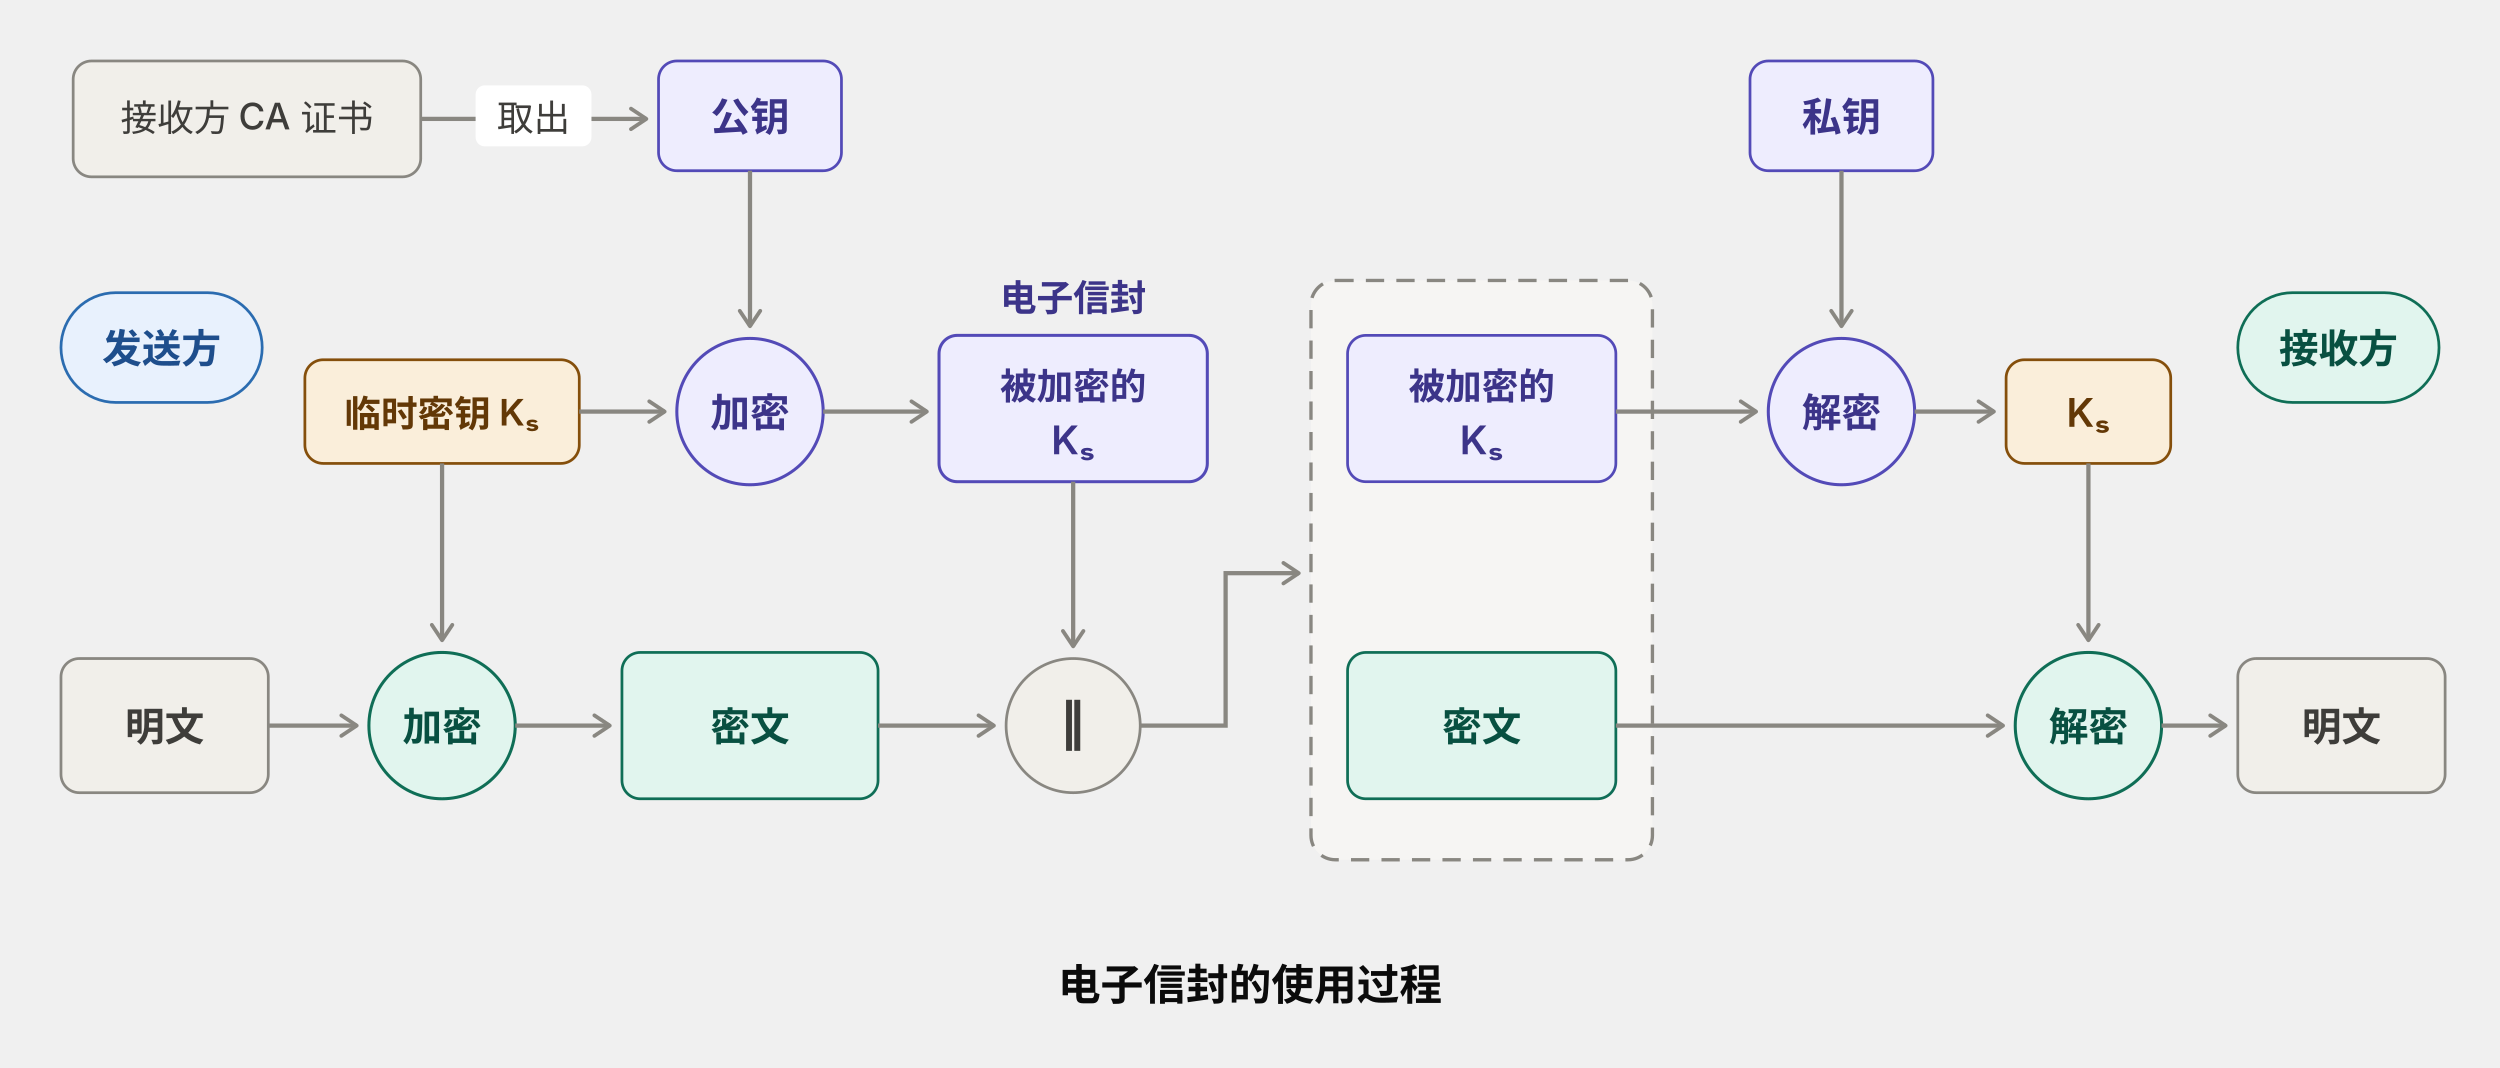
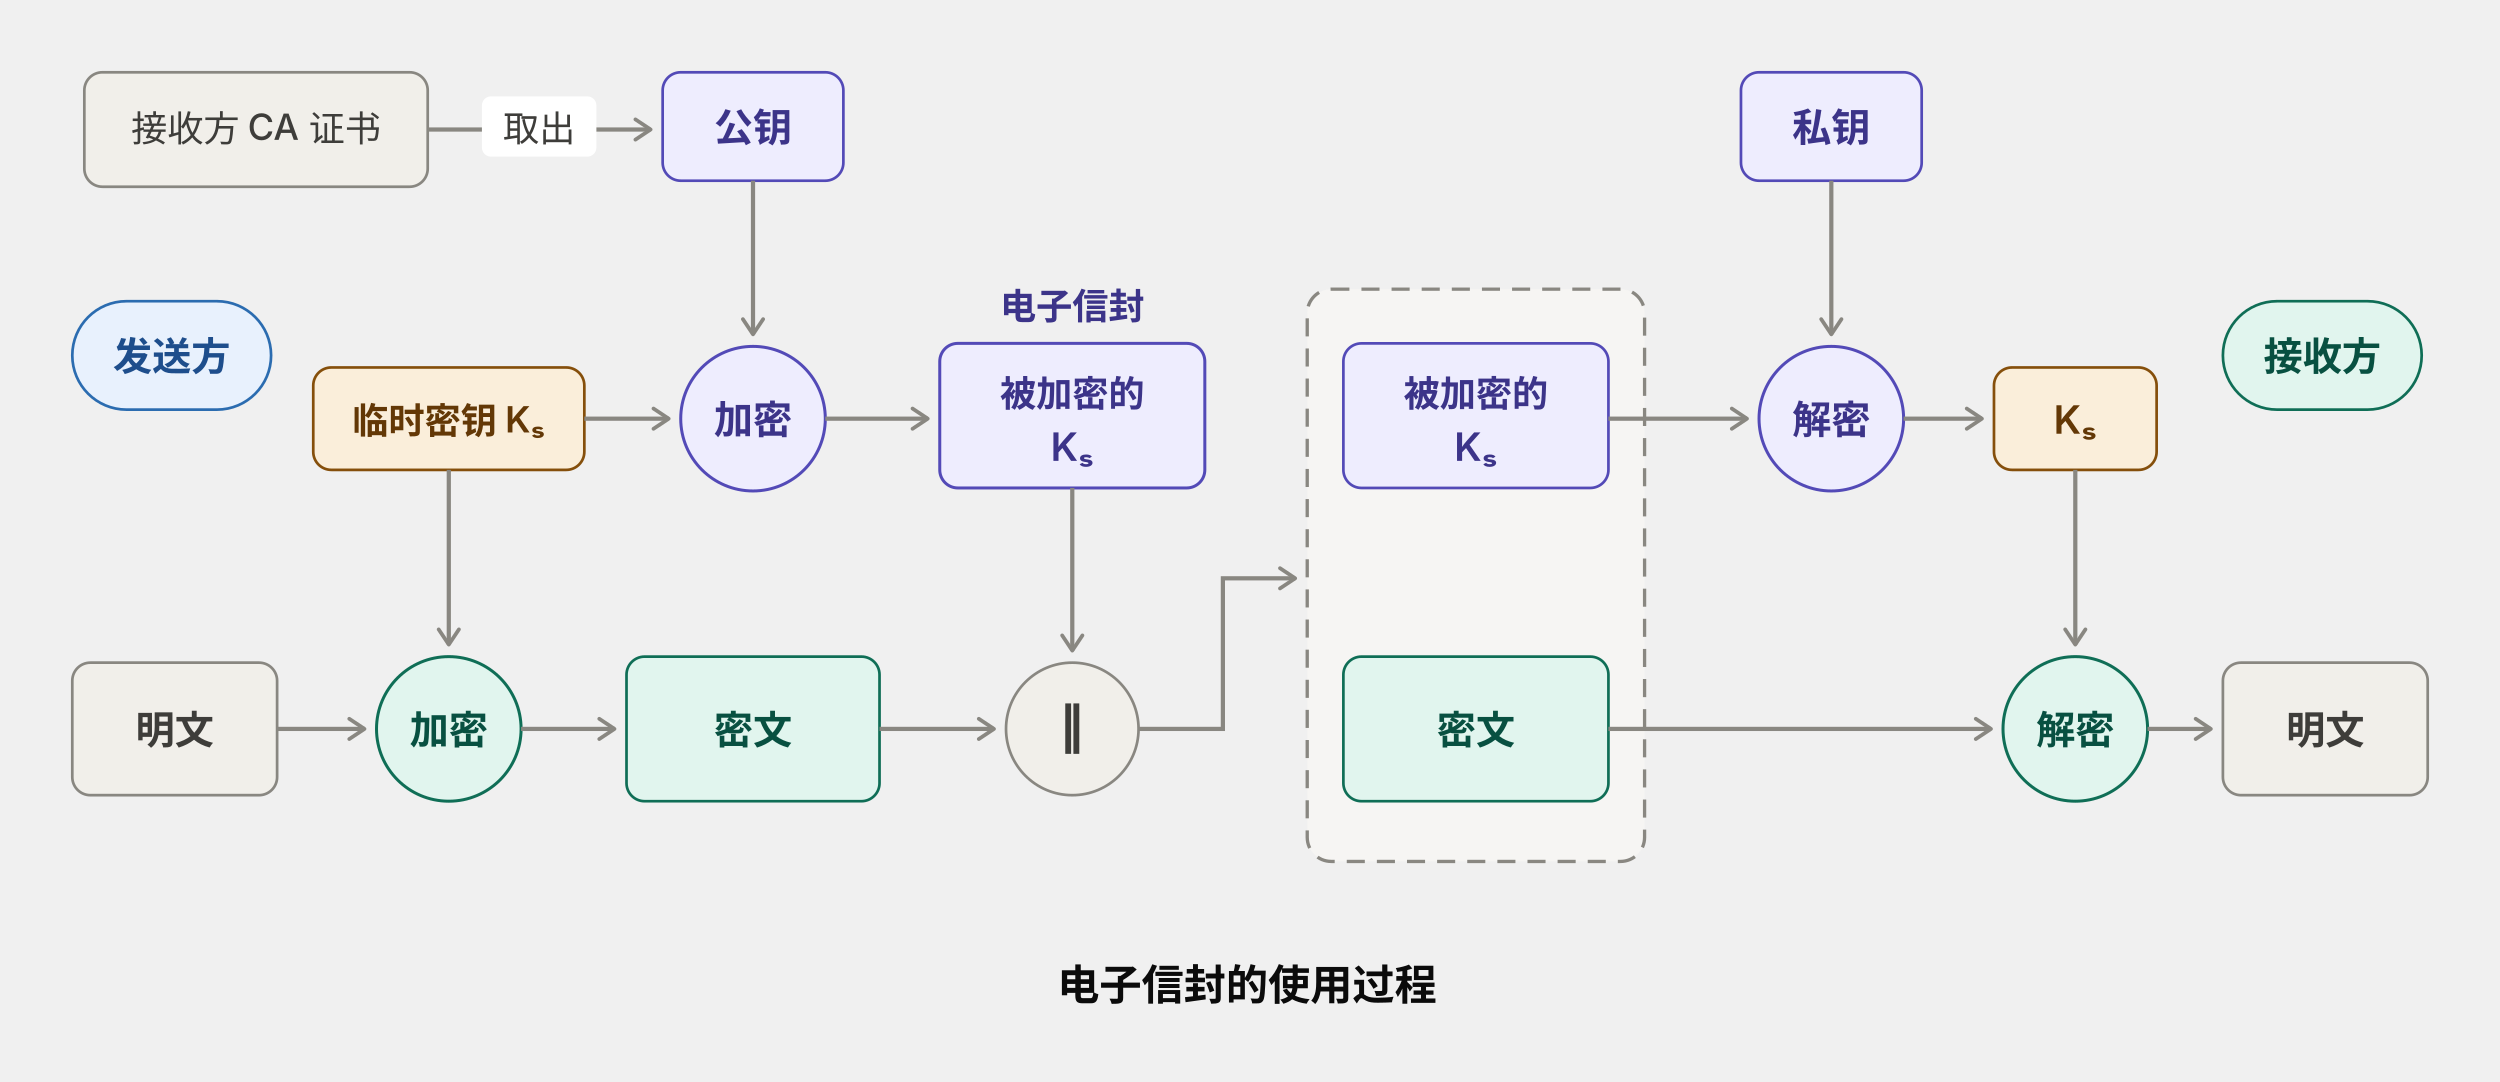
- <svg xmlns="http://www.w3.org/2000/svg" viewBox="0 0 820 350" width="820" height="350" role="img" aria-label="电子信封的使用过程">
+ <svg xmlns="http://www.w3.org/2000/svg" viewBox="-4 -4 830 359" width="830" height="359" role="img" aria-label="电子信封的使用过程">
  <defs>
    <marker id="m-arr" viewBox="0 0 10 10" refX="8" refY="5" markerWidth="6" markerHeight="6" orient="auto">
      <path d="M2 1L8 5L2 9" fill="none" stroke="#898781" stroke-width="1.5" stroke-linecap="round" stroke-linejoin="round" />
    </marker>
  </defs>
  <g font-family="system-ui,-apple-system,'PingFang SC','Microsoft YaHei',sans-serif">
    <rect x="24" y="20" width="114" height="38" rx="6" fill="#F1EFEA" stroke="#898781" stroke-width="0.9" />
    <text x="81" y="43" text-anchor="middle" font-size="12" font-weight="500" fill="#3E3D3A">接收方 CA 证书</text>
    <line x1="138" y1="39" x2="212" y2="39" stroke="#898781" stroke-width="1.4" marker-end="url(#m-arr)" />
    <rect x="156" y="28" width="38" height="20" rx="3" fill="#FFFFFF" />
    <text x="175" y="43" text-anchor="middle" font-size="12" fill="#3E3D3A">取出</text>
    <rect x="216" y="20" width="60" height="36" rx="6" fill="#EEEDFE" stroke="#534AB7" stroke-width="0.9" />
    <text x="246" y="43" text-anchor="middle" font-size="13" font-weight="600" fill="#3C3489">公钥</text>
    <rect x="20" y="96" width="66" height="36" rx="18" fill="#E8F1FD" stroke="#2B6CB0" stroke-width="0.9" />
    <text x="53" y="119" text-anchor="middle" font-size="13" font-weight="600" fill="#1E4E8C">发送方</text>
    <rect x="100" y="118" width="90" height="34" rx="6" fill="#FAEEDA" stroke="#854F0B" stroke-width="0.9" />
    <text x="145" y="140" text-anchor="middle" font-size="12" font-weight="600" fill="#633806">临时密钥 Kₛ</text>
    <circle cx="246" cy="135" r="24" fill="#EEEDFE" stroke="#534AB7" stroke-width="1" />
    <text x="246" y="140" text-anchor="middle" font-size="13" font-weight="600" fill="#3C3489">加密</text>
    <text x="352" y="102" text-anchor="middle" font-size="12" font-weight="600" fill="#3C3489">电子信封</text>
    <rect x="308" y="110" width="88" height="48" rx="6" fill="#EEEDFE" stroke="#534AB7" stroke-width="1" />
    <text x="352" y="131" text-anchor="middle" font-size="12" font-weight="600" fill="#3C3489">被加密的</text>
    <text x="352" y="149" text-anchor="middle" font-size="13" font-weight="600" fill="#3C3489">Kₛ</text>
    <rect x="20" y="216" width="68" height="44" rx="6" fill="#F1EFEA" stroke="#898781" stroke-width="0.9" />
    <text x="54" y="243" text-anchor="middle" font-size="13" font-weight="600" fill="#3E3D3A">明文</text>
    <circle cx="145" cy="238" r="24" fill="#E1F5EE" stroke="#0F6E56" stroke-width="1" />
    <text x="145" y="243" text-anchor="middle" font-size="13" font-weight="600" fill="#085041">加密</text>
    <rect x="204" y="214" width="84" height="48" rx="6" fill="#E1F5EE" stroke="#0F6E56" stroke-width="0.9" />
    <text x="246" y="243" text-anchor="middle" font-size="13" font-weight="600" fill="#085041">密文</text>
    <circle cx="352" cy="238" r="22" fill="#F1EFEA" stroke="#898781" stroke-width="0.9" />
    <text x="352" y="243" text-anchor="middle" font-size="14" font-weight="700" fill="#3E3D3A">‖</text>
    <line x1="246" y1="56" x2="246" y2="107" stroke="#898781" stroke-width="1.4" marker-end="url(#m-arr)" />
    <line x1="190" y1="135" x2="218" y2="135" stroke="#898781" stroke-width="1.4" marker-end="url(#m-arr)" />
    <line x1="145" y1="152" x2="145" y2="210" stroke="#898781" stroke-width="1.4" marker-end="url(#m-arr)" />
    <line x1="270" y1="135" x2="304" y2="135" stroke="#898781" stroke-width="1.4" marker-end="url(#m-arr)" />
    <line x1="88" y1="238" x2="117" y2="238" stroke="#898781" stroke-width="1.4" marker-end="url(#m-arr)" />
    <line x1="169" y1="238" x2="200" y2="238" stroke="#898781" stroke-width="1.4" marker-end="url(#m-arr)" />
    <line x1="288" y1="238" x2="326" y2="238" stroke="#898781" stroke-width="1.4" marker-end="url(#m-arr)" />
    <line x1="352" y1="158" x2="352" y2="212" stroke="#898781" stroke-width="1.4" marker-end="url(#m-arr)" />
    <rect x="430" y="92" width="112" height="190" rx="8" fill="#F8F7F4" fill-opacity="0.7" stroke="#898781" stroke-width="1.1" stroke-dasharray="6,4" />
    <rect x="442" y="110" width="88" height="48" rx="6" fill="#EEEDFE" stroke="#534AB7" stroke-width="0.9" />
    <text x="486" y="131" text-anchor="middle" font-size="12" font-weight="600" fill="#3C3489">被加密的</text>
    <text x="486" y="149" text-anchor="middle" font-size="13" font-weight="600" fill="#3C3489">Kₛ</text>
    <rect x="442" y="214" width="88" height="48" rx="6" fill="#E1F5EE" stroke="#0F6E56" stroke-width="0.9" />
    <text x="486" y="243" text-anchor="middle" font-size="13" font-weight="600" fill="#085041">密文</text>
    <path d="M374 238 H402 V188 H426" fill="none" stroke="#898781" stroke-width="1.4" marker-end="url(#m-arr)" />
    <rect x="574" y="20" width="60" height="36" rx="6" fill="#EEEDFE" stroke="#534AB7" stroke-width="0.9" />
    <text x="604" y="43" text-anchor="middle" font-size="13" font-weight="600" fill="#3C3489">私钥</text>
    <circle cx="604" cy="135" r="24" fill="#EEEDFE" stroke="#534AB7" stroke-width="1" />
    <text x="604" y="140" text-anchor="middle" font-size="13" font-weight="600" fill="#3C3489">解密</text>
    <rect x="658" y="118" width="54" height="34" rx="6" fill="#FAEEDA" stroke="#854F0B" stroke-width="0.9" />
    <text x="685" y="140" text-anchor="middle" font-size="13" font-weight="600" fill="#633806">Kₛ</text>
    <rect x="734" y="96" width="66" height="36" rx="18" fill="#E1F5EE" stroke="#0F6E56" stroke-width="0.9" />
    <text x="767" y="119" text-anchor="middle" font-size="13" font-weight="600" fill="#085041">接收方</text>
    <circle cx="685" cy="238" r="24" fill="#E1F5EE" stroke="#0F6E56" stroke-width="1" />
    <text x="685" y="243" text-anchor="middle" font-size="13" font-weight="600" fill="#085041">解密</text>
    <rect x="734" y="216" width="68" height="44" rx="6" fill="#F1EFEA" stroke="#898781" stroke-width="0.9" />
    <text x="768" y="243" text-anchor="middle" font-size="13" font-weight="600" fill="#3E3D3A">明文</text>
    <line x1="604" y1="56" x2="604" y2="107" stroke="#898781" stroke-width="1.4" marker-end="url(#m-arr)" />
    <line x1="530" y1="135" x2="576" y2="135" stroke="#898781" stroke-width="1.4" marker-end="url(#m-arr)" />
    <line x1="628" y1="135" x2="654" y2="135" stroke="#898781" stroke-width="1.4" marker-end="url(#m-arr)" />
    <line x1="685" y1="152" x2="685" y2="210" stroke="#898781" stroke-width="1.4" marker-end="url(#m-arr)" />
    <line x1="530" y1="238" x2="657" y2="238" stroke="#898781" stroke-width="1.4" marker-end="url(#m-arr)" />
    <line x1="709" y1="238" x2="730" y2="238" stroke="#898781" stroke-width="1.4" marker-end="url(#m-arr)" />
    <text x="410" y="328" text-anchor="middle" font-size="14" font-weight="600" fill="#0B0B0B">电子信封的使用过程</text>
  </g>
</svg>
